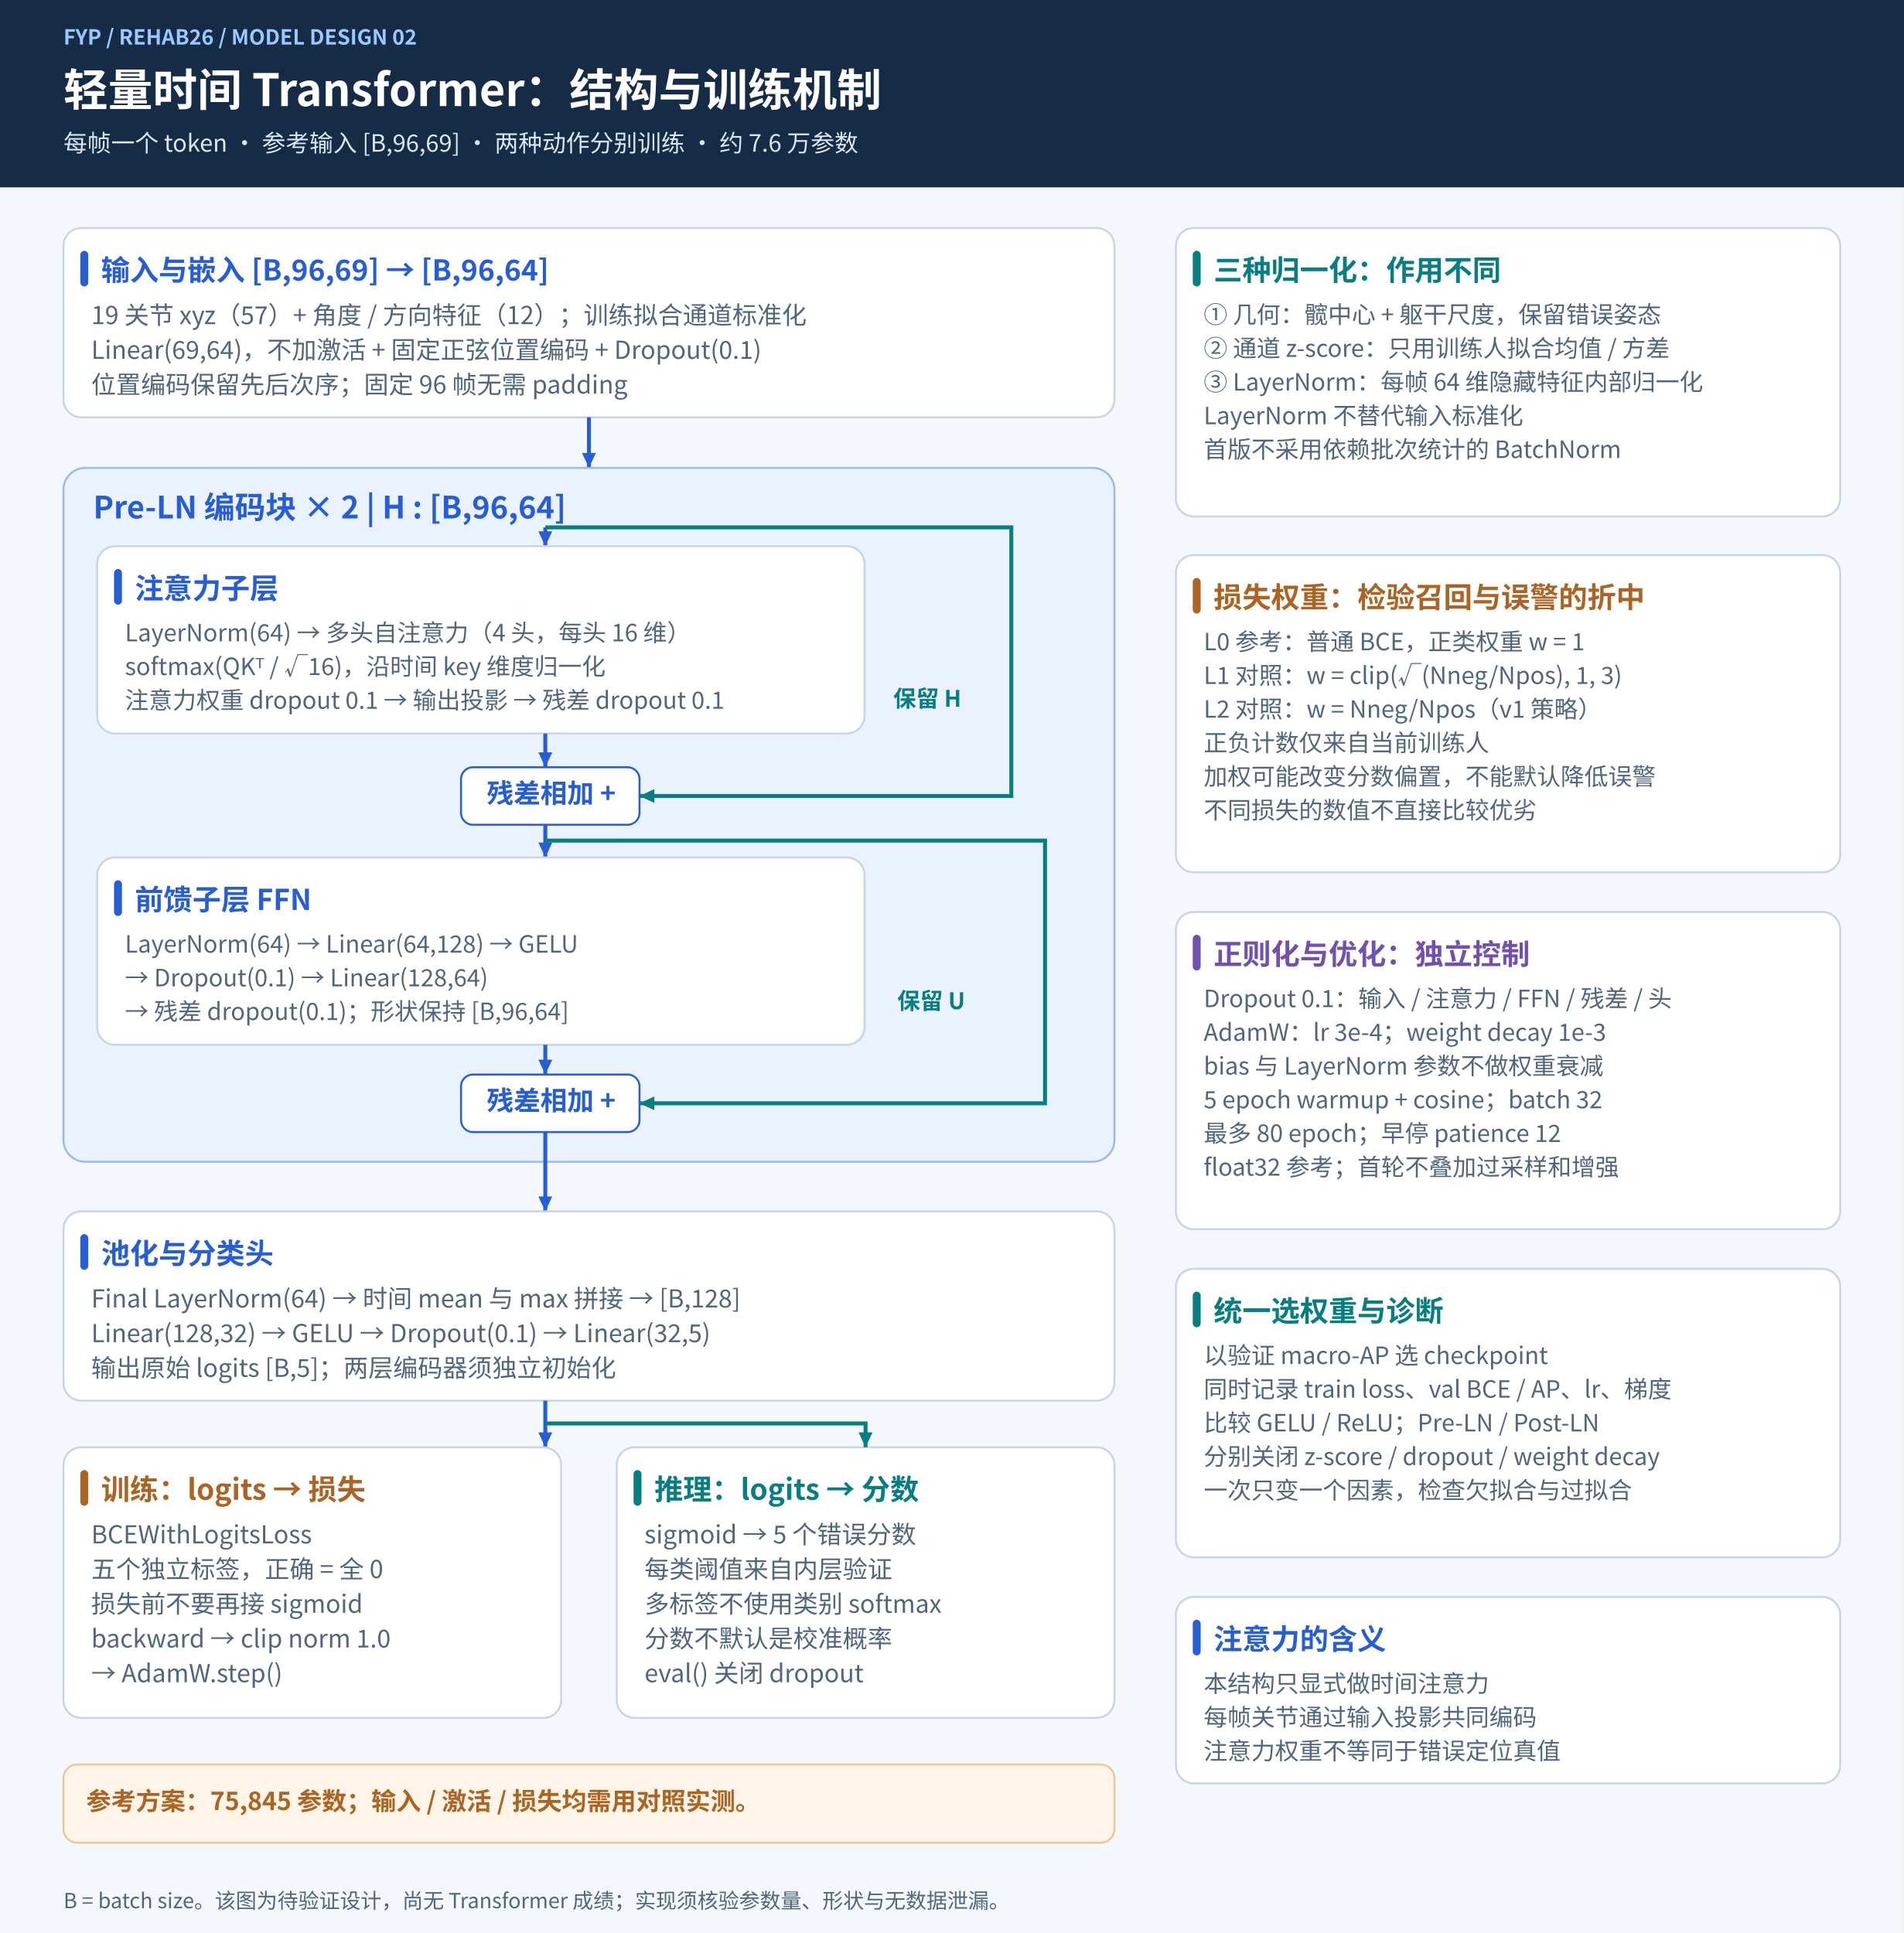
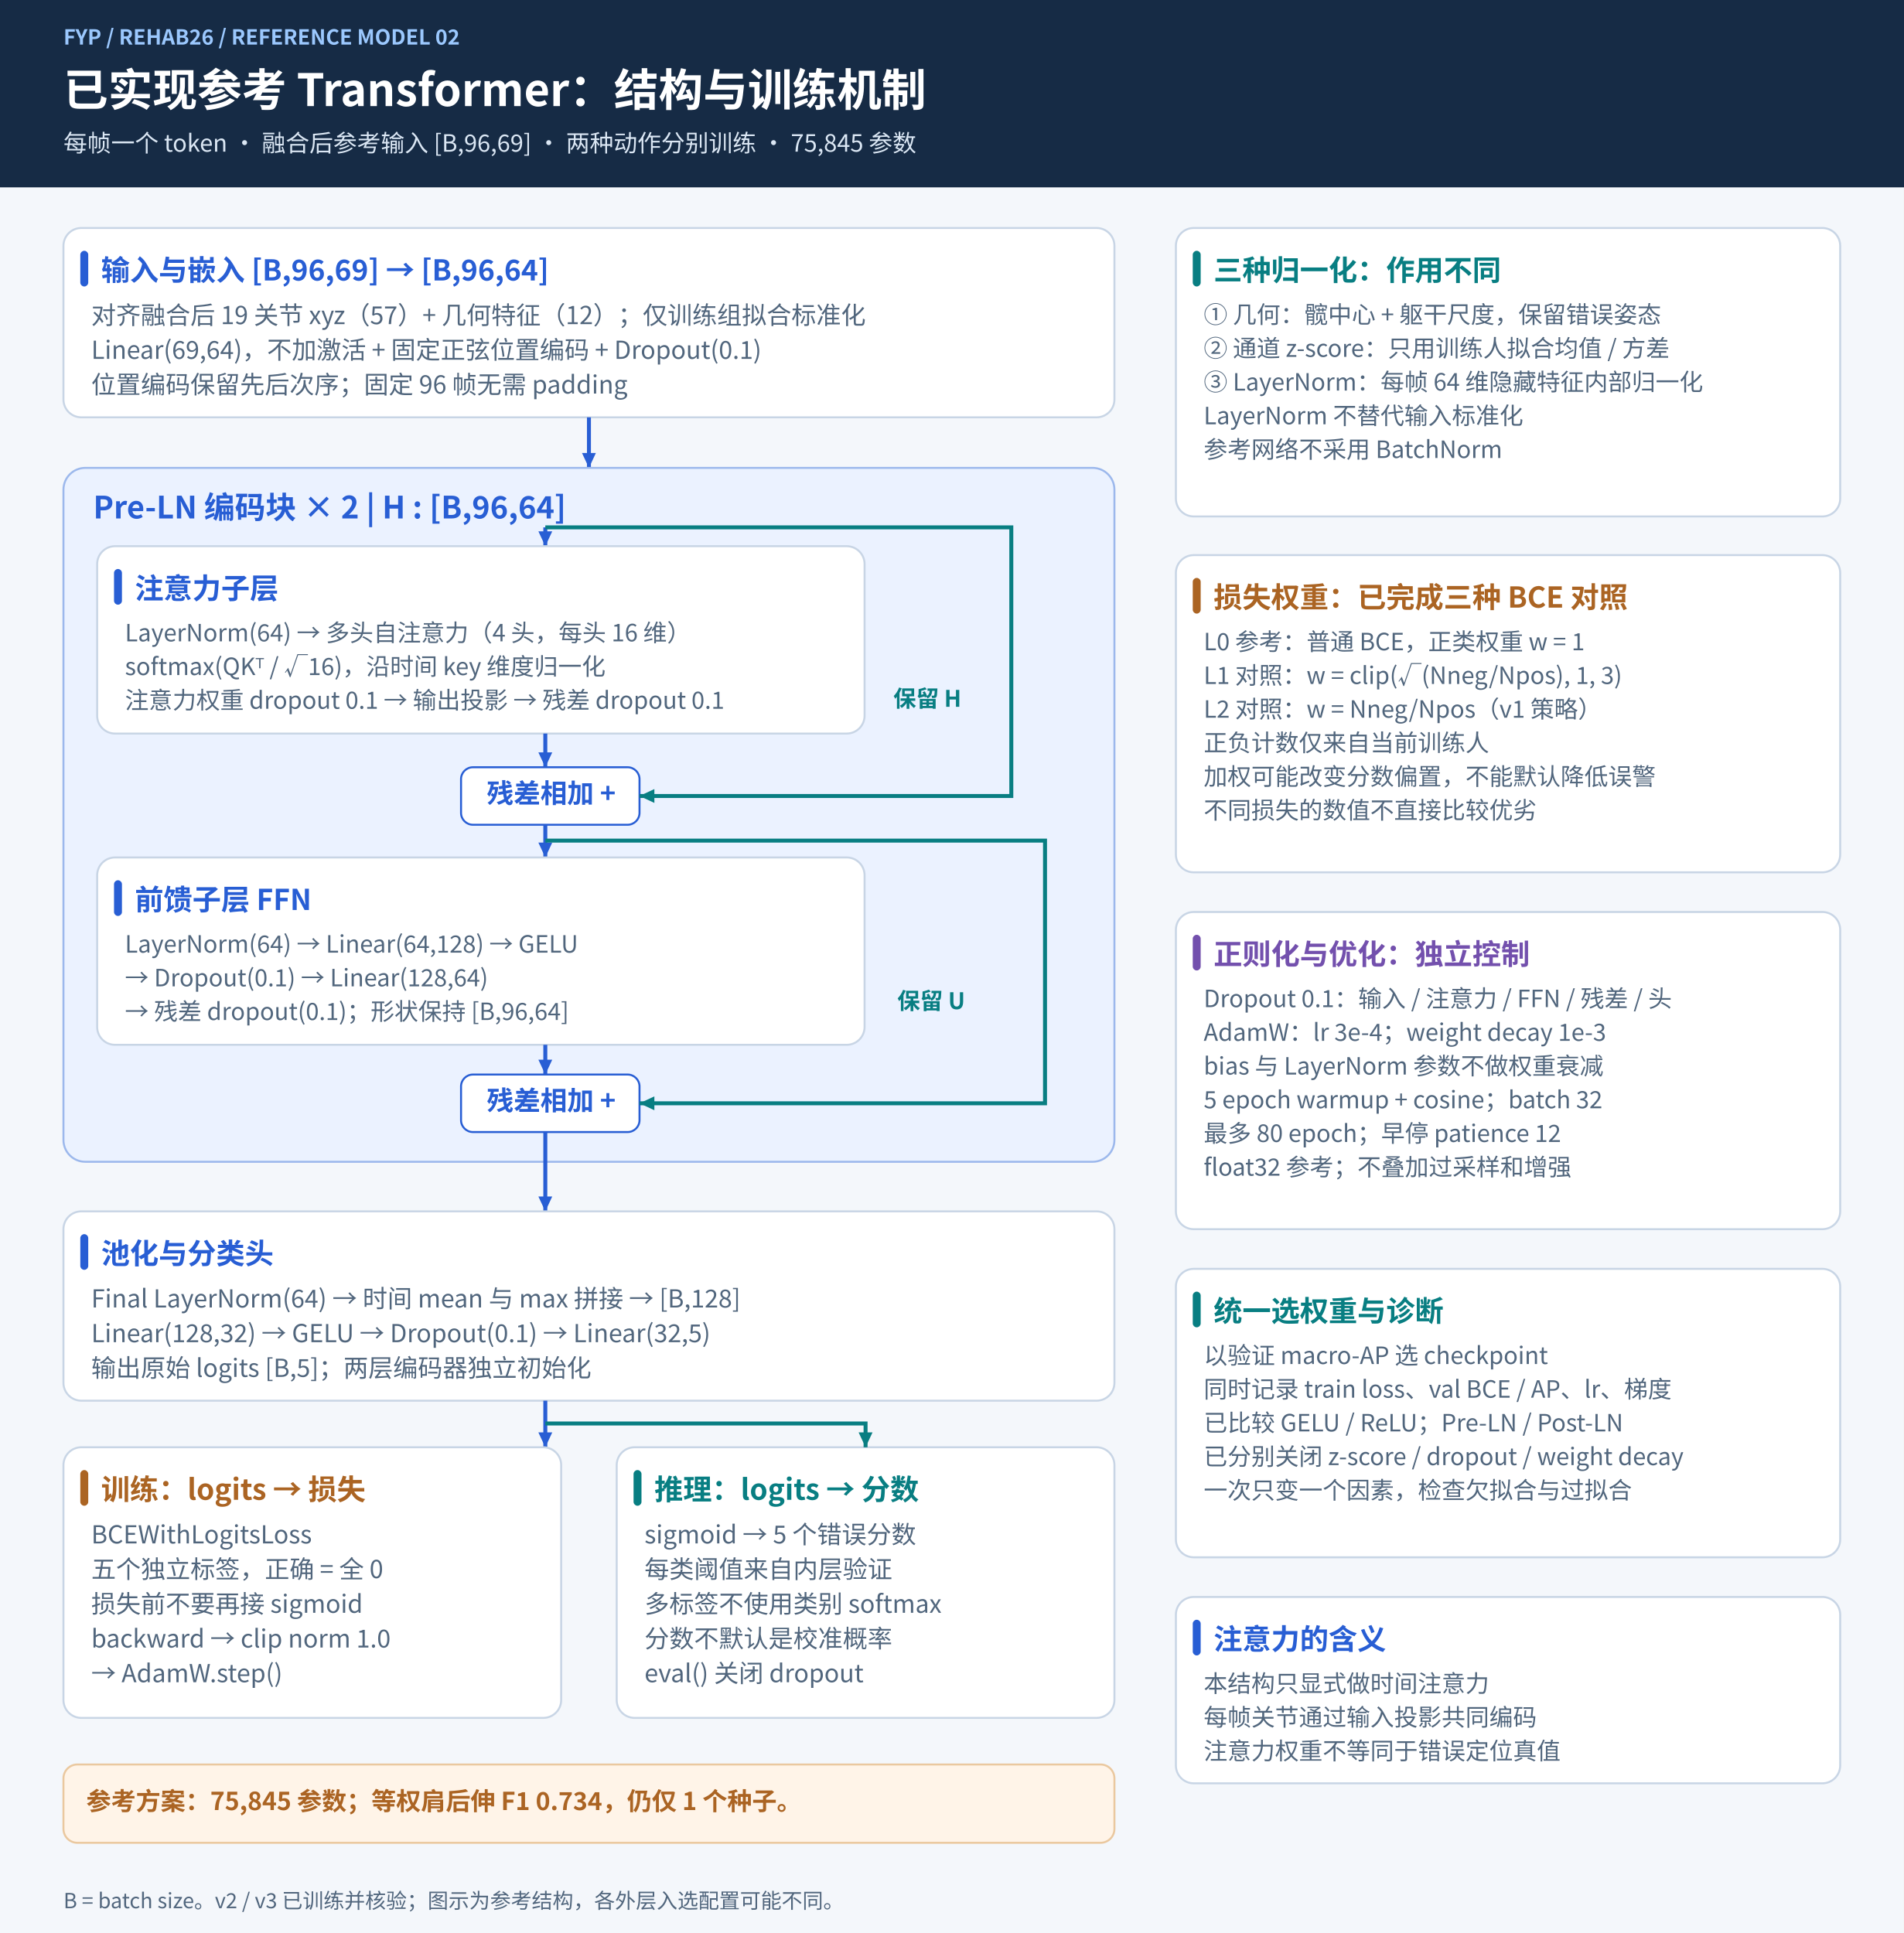
<svg xmlns="http://www.w3.org/2000/svg" width="1920" height="1950" viewBox="0 0 1920 1950">
  <rect width="1920" height="1950" fill="#F4F7FB" />
  <rect x="0" y="0" width="1920" height="188" rx="0" fill="#162B45" stroke="#162B45" stroke-width="2" />
-   <text x="64" y="45" fill="#9BC8FE" font-size="21" font-weight="700" font-family="Microsoft YaHei, Noto Sans CJK SC, sans-serif">FYP / REHAB26 / MODEL DESIGN 02</text>
-   <text x="64" y="107" fill="#FFFFFF" font-size="45" font-weight="700" font-family="Microsoft YaHei, Noto Sans CJK SC, sans-serif">轻量时间 Transformer：结构与训练机制</text>
-   <text x="64" y="153" fill="#DBE7F4" font-size="24" font-weight="400" font-family="Microsoft YaHei, Noto Sans CJK SC, sans-serif">每帧一个 token · 参考输入 [B,96,69] · 两种动作分别训练 · 约 7.6 万参数</text>
+   <text x="64" y="45" fill="#9BC8FE" font-size="21" font-weight="700" font-family="Microsoft YaHei, Noto Sans CJK SC, sans-serif">FYP / REHAB26 / REFERENCE MODEL 02</text>
+   <text x="64" y="107" fill="#FFFFFF" font-size="45" font-weight="700" font-family="Microsoft YaHei, Noto Sans CJK SC, sans-serif">已实现参考 Transformer：结构与训练机制</text>
+   <text x="64" y="153" fill="#DBE7F4" font-size="24" font-weight="400" font-family="Microsoft YaHei, Noto Sans CJK SC, sans-serif">每帧一个 token · 融合后参考输入 [B,96,69] · 两种动作分别训练 · 75,845 参数</text>
  <rect x="64" y="230" width="1060" height="191" rx="18" fill="#FFFFFF" stroke="#C8D5E5" stroke-width="2" />
  <rect x="82" y="254" width="6" height="34" rx="3" fill="#285ED4" stroke="#285ED4" stroke-width="2" />
  <text x="102" y="283" fill="#285ED4" font-size="29" font-weight="700" font-family="Microsoft YaHei, Noto Sans CJK SC, sans-serif">输入与嵌入  [B,96,69] → [B,96,64]</text>
-   <text x="92" y="327" fill="#51667D" font-size="25" font-weight="400" font-family="Microsoft YaHei, Noto Sans CJK SC, sans-serif">19 关节 xyz（57）+ 角度 / 方向特征（12）；训练拟合通道标准化</text>
+   <text x="92" y="327" fill="#51667D" font-size="25" font-weight="400" font-family="Microsoft YaHei, Noto Sans CJK SC, sans-serif">对齐融合后 19 关节 xyz（57）+ 几何特征（12）；仅训练组拟合标准化</text>
  <text x="92" y="362" fill="#51667D" font-size="25" font-weight="400" font-family="Microsoft YaHei, Noto Sans CJK SC, sans-serif">Linear(69,64)，不加激活 + 固定正弦位置编码 + Dropout(0.1)</text>
  <text x="92" y="397" fill="#51667D" font-size="25" font-weight="400" font-family="Microsoft YaHei, Noto Sans CJK SC, sans-serif">位置编码保留先后次序；固定 96 帧无需 padding</text>
  <polyline points="594,421 594,472" fill="none" stroke="#285ED4" stroke-width="4" />
  <polygon points="594,472 601.0,457.0 587.0,457.0" fill="#285ED4" />
  <rect x="64" y="472" width="1060" height="700" rx="22" fill="#EBF2FF" stroke="#9CB8EC" stroke-width="2" />
  <text x="94" y="523" fill="#285ED4" font-size="31" font-weight="700" font-family="Microsoft YaHei, Noto Sans CJK SC, sans-serif">Pre-LN 编码块 × 2   |   H : [B,96,64]</text>
  <polyline points="550,532 550,551" fill="none" stroke="#285ED4" stroke-width="4" />
  <polygon points="550,551 557.0,536.0 543.0,536.0" fill="#285ED4" />
  <rect x="98" y="551" width="774" height="189" rx="18" fill="#FFFFFF" stroke="#C8D5E5" stroke-width="2" />
  <rect x="116" y="575" width="6" height="34" rx="3" fill="#285ED4" stroke="#285ED4" stroke-width="2" />
  <text x="136" y="604" fill="#285ED4" font-size="29" font-weight="700" font-family="Microsoft YaHei, Noto Sans CJK SC, sans-serif">注意力子层</text>
  <text x="126" y="647" fill="#51667D" font-size="24" font-weight="400" font-family="Microsoft YaHei, Noto Sans CJK SC, sans-serif">LayerNorm(64) → 多头自注意力（4 头，每头 16 维）</text>
  <text x="126" y="681" fill="#51667D" font-size="24" font-weight="400" font-family="Microsoft YaHei, Noto Sans CJK SC, sans-serif">softmax(QKᵀ / √16)，沿时间 key 维度归一化</text>
  <text x="126" y="715" fill="#51667D" font-size="24" font-weight="400" font-family="Microsoft YaHei, Noto Sans CJK SC, sans-serif">注意力权重 dropout 0.1 → 输出投影 → 残差 dropout 0.1</text>
  <rect x="465" y="774" width="180" height="58" rx="12" fill="#FFFFFF" stroke="#285ED4" stroke-width="2" />
  <text x="491" y="810" fill="#285ED4" font-size="27" font-weight="700" font-family="Microsoft YaHei, Noto Sans CJK SC, sans-serif">残差相加 +</text>
  <polyline points="550,740 550,774" fill="none" stroke="#285ED4" stroke-width="4" />
  <polygon points="550,774 557.0,759.0 543.0,759.0" fill="#285ED4" />
  <polyline points="550,532 1020,532 1020,803 645,803" fill="none" stroke="#087E82" stroke-width="4" />
  <polygon points="645,803 660.0,810.0 660.0,796.0" fill="#087E82" />
  <text x="901" y="713" fill="#087E82" font-size="23" font-weight="700" font-family="Microsoft YaHei, Noto Sans CJK SC, sans-serif">保留 H</text>
  <polyline points="550,832 550,865" fill="none" stroke="#285ED4" stroke-width="4" />
  <polygon points="550,865 557.0,850.0 543.0,850.0" fill="#285ED4" />
  <rect x="98" y="865" width="774" height="189" rx="18" fill="#FFFFFF" stroke="#C8D5E5" stroke-width="2" />
  <rect x="116" y="889" width="6" height="34" rx="3" fill="#285ED4" stroke="#285ED4" stroke-width="2" />
  <text x="136" y="918" fill="#285ED4" font-size="29" font-weight="700" font-family="Microsoft YaHei, Noto Sans CJK SC, sans-serif">前馈子层 FFN</text>
  <text x="126" y="961" fill="#51667D" font-size="24" font-weight="400" font-family="Microsoft YaHei, Noto Sans CJK SC, sans-serif">LayerNorm(64) → Linear(64,128) → GELU</text>
  <text x="126" y="995" fill="#51667D" font-size="24" font-weight="400" font-family="Microsoft YaHei, Noto Sans CJK SC, sans-serif">→ Dropout(0.1) → Linear(128,64)</text>
  <text x="126" y="1029" fill="#51667D" font-size="24" font-weight="400" font-family="Microsoft YaHei, Noto Sans CJK SC, sans-serif">→ 残差 dropout(0.1)；形状保持 [B,96,64]</text>
  <rect x="465" y="1084" width="180" height="58" rx="12" fill="#FFFFFF" stroke="#285ED4" stroke-width="2" />
  <text x="491" y="1120" fill="#285ED4" font-size="27" font-weight="700" font-family="Microsoft YaHei, Noto Sans CJK SC, sans-serif">残差相加 +</text>
  <polyline points="550,1054 550,1084" fill="none" stroke="#285ED4" stroke-width="4" />
  <polygon points="550,1084 557.0,1069.0 543.0,1069.0" fill="#285ED4" />
  <polyline points="550,848 1054,848 1054,1113 645,1113" fill="none" stroke="#087E82" stroke-width="4" />
  <polygon points="645,1113 660.0,1120.0 660.0,1106.0" fill="#087E82" />
  <text x="905" y="1018" fill="#087E82" font-size="23" font-weight="700" font-family="Microsoft YaHei, Noto Sans CJK SC, sans-serif">保留 U</text>
  <polyline points="550,1142 550,1222" fill="none" stroke="#285ED4" stroke-width="4" />
  <polygon points="550,1222 557.0,1207.0 543.0,1207.0" fill="#285ED4" />
  <rect x="64" y="1222" width="1060" height="191" rx="18" fill="#FFFFFF" stroke="#C8D5E5" stroke-width="2" />
  <rect x="82" y="1246" width="6" height="34" rx="3" fill="#285ED4" stroke="#285ED4" stroke-width="2" />
  <text x="102" y="1275" fill="#285ED4" font-size="29" font-weight="700" font-family="Microsoft YaHei, Noto Sans CJK SC, sans-serif">池化与分类头</text>
  <text x="92" y="1319" fill="#51667D" font-size="25" font-weight="400" font-family="Microsoft YaHei, Noto Sans CJK SC, sans-serif">Final LayerNorm(64) → 时间 mean 与 max 拼接 → [B,128]</text>
  <text x="92" y="1354" fill="#51667D" font-size="25" font-weight="400" font-family="Microsoft YaHei, Noto Sans CJK SC, sans-serif">Linear(128,32) → GELU → Dropout(0.1) → Linear(32,5)</text>
-   <text x="92" y="1389" fill="#51667D" font-size="25" font-weight="400" font-family="Microsoft YaHei, Noto Sans CJK SC, sans-serif">输出原始 logits [B,5]；两层编码器须独立初始化</text>
+   <text x="92" y="1389" fill="#51667D" font-size="25" font-weight="400" font-family="Microsoft YaHei, Noto Sans CJK SC, sans-serif">输出原始 logits [B,5]；两层编码器独立初始化</text>
  <polyline points="550,1413 550,1460" fill="none" stroke="#285ED4" stroke-width="4" />
  <polygon points="550,1460 557.0,1445.0 543.0,1445.0" fill="#285ED4" />
  <rect x="64" y="1460" width="502" height="273" rx="18" fill="#FFFFFF" stroke="#C8D5E5" stroke-width="2" />
  <rect x="82" y="1484" width="6" height="34" rx="3" fill="#AB6423" stroke="#AB6423" stroke-width="2" />
  <text x="102" y="1513" fill="#AB6423" font-size="29" font-weight="700" font-family="Microsoft YaHei, Noto Sans CJK SC, sans-serif">训练：logits → 损失</text>
  <text x="92" y="1557" fill="#51667D" font-size="25" font-weight="400" font-family="Microsoft YaHei, Noto Sans CJK SC, sans-serif">BCEWithLogitsLoss</text>
  <text x="92" y="1592" fill="#51667D" font-size="25" font-weight="400" font-family="Microsoft YaHei, Noto Sans CJK SC, sans-serif">五个独立标签，正确 = 全 0</text>
  <text x="92" y="1627" fill="#51667D" font-size="25" font-weight="400" font-family="Microsoft YaHei, Noto Sans CJK SC, sans-serif">损失前不要再接 sigmoid</text>
  <text x="92" y="1662" fill="#51667D" font-size="25" font-weight="400" font-family="Microsoft YaHei, Noto Sans CJK SC, sans-serif">backward → clip norm 1.0</text>
  <text x="92" y="1697" fill="#51667D" font-size="25" font-weight="400" font-family="Microsoft YaHei, Noto Sans CJK SC, sans-serif">→ AdamW.step()</text>
  <rect x="622" y="1460" width="502" height="273" rx="18" fill="#FFFFFF" stroke="#C8D5E5" stroke-width="2" />
  <rect x="640" y="1484" width="6" height="34" rx="3" fill="#087E82" stroke="#087E82" stroke-width="2" />
  <text x="660" y="1513" fill="#087E82" font-size="29" font-weight="700" font-family="Microsoft YaHei, Noto Sans CJK SC, sans-serif">推理：logits → 分数</text>
  <text x="650" y="1557" fill="#51667D" font-size="25" font-weight="400" font-family="Microsoft YaHei, Noto Sans CJK SC, sans-serif">sigmoid → 5 个错误分数</text>
  <text x="650" y="1592" fill="#51667D" font-size="25" font-weight="400" font-family="Microsoft YaHei, Noto Sans CJK SC, sans-serif">每类阈值来自内层验证</text>
  <text x="650" y="1627" fill="#51667D" font-size="25" font-weight="400" font-family="Microsoft YaHei, Noto Sans CJK SC, sans-serif">多标签不使用类别 softmax</text>
  <text x="650" y="1662" fill="#51667D" font-size="25" font-weight="400" font-family="Microsoft YaHei, Noto Sans CJK SC, sans-serif">分数不默认是校准概率</text>
  <text x="650" y="1697" fill="#51667D" font-size="25" font-weight="400" font-family="Microsoft YaHei, Noto Sans CJK SC, sans-serif">eval() 关闭 dropout</text>
  <polyline points="550,1436 873,1436 873,1460" fill="none" stroke="#087E82" stroke-width="4" />
  <polygon points="873,1460 880.0,1445.0 866.0,1445.0" fill="#087E82" />
  <rect x="1186" y="230" width="670" height="291" rx="18" fill="#FFFFFF" stroke="#C8D5E5" stroke-width="2" />
  <rect x="1204" y="254" width="6" height="34" rx="3" fill="#087E82" stroke="#087E82" stroke-width="2" />
  <text x="1224" y="283" fill="#087E82" font-size="29" font-weight="700" font-family="Microsoft YaHei, Noto Sans CJK SC, sans-serif">三种归一化：作用不同</text>
  <text x="1214" y="326" fill="#51667D" font-size="24" font-weight="400" font-family="Microsoft YaHei, Noto Sans CJK SC, sans-serif">① 几何：髋中心 + 躯干尺度，保留错误姿态</text>
  <text x="1214" y="360" fill="#51667D" font-size="24" font-weight="400" font-family="Microsoft YaHei, Noto Sans CJK SC, sans-serif">② 通道 z-score：只用训练人拟合均值 / 方差</text>
  <text x="1214" y="394" fill="#51667D" font-size="24" font-weight="400" font-family="Microsoft YaHei, Noto Sans CJK SC, sans-serif">③ LayerNorm：每帧 64 维隐藏特征内部归一化</text>
  <text x="1214" y="428" fill="#51667D" font-size="24" font-weight="400" font-family="Microsoft YaHei, Noto Sans CJK SC, sans-serif">LayerNorm 不替代输入标准化</text>
-   <text x="1214" y="462" fill="#51667D" font-size="24" font-weight="400" font-family="Microsoft YaHei, Noto Sans CJK SC, sans-serif">首版不采用依赖批次统计的 BatchNorm</text>
+   <text x="1214" y="462" fill="#51667D" font-size="24" font-weight="400" font-family="Microsoft YaHei, Noto Sans CJK SC, sans-serif">参考网络不采用 BatchNorm</text>
  <rect x="1186" y="560" width="670" height="320" rx="18" fill="#FFFFFF" stroke="#C8D5E5" stroke-width="2" />
  <rect x="1204" y="584" width="6" height="34" rx="3" fill="#AB6423" stroke="#AB6423" stroke-width="2" />
-   <text x="1224" y="613" fill="#AB6423" font-size="29" font-weight="700" font-family="Microsoft YaHei, Noto Sans CJK SC, sans-serif">损失权重：检验召回与误警的折中</text>
+   <text x="1224" y="613" fill="#AB6423" font-size="29" font-weight="700" font-family="Microsoft YaHei, Noto Sans CJK SC, sans-serif">损失权重：已完成三种 BCE 对照</text>
  <text x="1214" y="656" fill="#51667D" font-size="24" font-weight="400" font-family="Microsoft YaHei, Noto Sans CJK SC, sans-serif">L0 参考：普通 BCE，正类权重 w = 1</text>
  <text x="1214" y="690" fill="#51667D" font-size="24" font-weight="400" font-family="Microsoft YaHei, Noto Sans CJK SC, sans-serif">L1 对照：w = clip(√(Nneg/Npos), 1, 3)</text>
  <text x="1214" y="724" fill="#51667D" font-size="24" font-weight="400" font-family="Microsoft YaHei, Noto Sans CJK SC, sans-serif">L2 对照：w = Nneg/Npos（v1 策略）</text>
  <text x="1214" y="758" fill="#51667D" font-size="24" font-weight="400" font-family="Microsoft YaHei, Noto Sans CJK SC, sans-serif">正负计数仅来自当前训练人</text>
  <text x="1214" y="792" fill="#51667D" font-size="24" font-weight="400" font-family="Microsoft YaHei, Noto Sans CJK SC, sans-serif">加权可能改变分数偏置，不能默认降低误警</text>
  <text x="1214" y="826" fill="#51667D" font-size="24" font-weight="400" font-family="Microsoft YaHei, Noto Sans CJK SC, sans-serif">不同损失的数值不直接比较优劣</text>
  <rect x="1186" y="920" width="670" height="320" rx="18" fill="#FFFFFF" stroke="#C8D5E5" stroke-width="2" />
  <rect x="1204" y="944" width="6" height="34" rx="3" fill="#7350AD" stroke="#7350AD" stroke-width="2" />
  <text x="1224" y="973" fill="#7350AD" font-size="29" font-weight="700" font-family="Microsoft YaHei, Noto Sans CJK SC, sans-serif">正则化与优化：独立控制</text>
  <text x="1214" y="1016" fill="#51667D" font-size="24" font-weight="400" font-family="Microsoft YaHei, Noto Sans CJK SC, sans-serif">Dropout 0.1：输入 / 注意力 / FFN / 残差 / 头</text>
  <text x="1214" y="1050" fill="#51667D" font-size="24" font-weight="400" font-family="Microsoft YaHei, Noto Sans CJK SC, sans-serif">AdamW：lr 3e-4；weight decay 1e-3</text>
  <text x="1214" y="1084" fill="#51667D" font-size="24" font-weight="400" font-family="Microsoft YaHei, Noto Sans CJK SC, sans-serif">bias 与 LayerNorm 参数不做权重衰减</text>
  <text x="1214" y="1118" fill="#51667D" font-size="24" font-weight="400" font-family="Microsoft YaHei, Noto Sans CJK SC, sans-serif">5 epoch warmup + cosine；batch 32</text>
  <text x="1214" y="1152" fill="#51667D" font-size="24" font-weight="400" font-family="Microsoft YaHei, Noto Sans CJK SC, sans-serif">最多 80 epoch；早停 patience 12</text>
-   <text x="1214" y="1186" fill="#51667D" font-size="24" font-weight="400" font-family="Microsoft YaHei, Noto Sans CJK SC, sans-serif">float32 参考；首轮不叠加过采样和增强</text>
+   <text x="1214" y="1186" fill="#51667D" font-size="24" font-weight="400" font-family="Microsoft YaHei, Noto Sans CJK SC, sans-serif">float32 参考；不叠加过采样和增强</text>
  <rect x="1186" y="1280" width="670" height="291" rx="18" fill="#FFFFFF" stroke="#C8D5E5" stroke-width="2" />
  <rect x="1204" y="1304" width="6" height="34" rx="3" fill="#087E82" stroke="#087E82" stroke-width="2" />
  <text x="1224" y="1333" fill="#087E82" font-size="29" font-weight="700" font-family="Microsoft YaHei, Noto Sans CJK SC, sans-serif">统一选权重与诊断</text>
  <text x="1214" y="1376" fill="#51667D" font-size="24" font-weight="400" font-family="Microsoft YaHei, Noto Sans CJK SC, sans-serif">以验证 macro-AP 选 checkpoint</text>
  <text x="1214" y="1410" fill="#51667D" font-size="24" font-weight="400" font-family="Microsoft YaHei, Noto Sans CJK SC, sans-serif">同时记录 train loss、val BCE / AP、lr、梯度</text>
-   <text x="1214" y="1444" fill="#51667D" font-size="24" font-weight="400" font-family="Microsoft YaHei, Noto Sans CJK SC, sans-serif">比较 GELU / ReLU；Pre-LN / Post-LN</text>
-   <text x="1214" y="1478" fill="#51667D" font-size="24" font-weight="400" font-family="Microsoft YaHei, Noto Sans CJK SC, sans-serif">分别关闭 z-score / dropout / weight decay</text>
+   <text x="1214" y="1444" fill="#51667D" font-size="24" font-weight="400" font-family="Microsoft YaHei, Noto Sans CJK SC, sans-serif">已比较 GELU / ReLU；Pre-LN / Post-LN</text>
+   <text x="1214" y="1478" fill="#51667D" font-size="24" font-weight="400" font-family="Microsoft YaHei, Noto Sans CJK SC, sans-serif">已分别关闭 z-score / dropout / weight decay</text>
  <text x="1214" y="1512" fill="#51667D" font-size="24" font-weight="400" font-family="Microsoft YaHei, Noto Sans CJK SC, sans-serif">一次只变一个因素，检查欠拟合与过拟合</text>
  <rect x="1186" y="1611" width="670" height="188" rx="18" fill="#FFFFFF" stroke="#C8D5E5" stroke-width="2" />
  <rect x="1204" y="1635" width="6" height="34" rx="3" fill="#285ED4" stroke="#285ED4" stroke-width="2" />
  <text x="1224" y="1664" fill="#285ED4" font-size="29" font-weight="700" font-family="Microsoft YaHei, Noto Sans CJK SC, sans-serif">注意力的含义</text>
  <text x="1214" y="1707" fill="#51667D" font-size="24" font-weight="400" font-family="Microsoft YaHei, Noto Sans CJK SC, sans-serif">本结构只显式做时间注意力</text>
  <text x="1214" y="1741" fill="#51667D" font-size="24" font-weight="400" font-family="Microsoft YaHei, Noto Sans CJK SC, sans-serif">每帧关节通过输入投影共同编码</text>
  <text x="1214" y="1775" fill="#51667D" font-size="24" font-weight="400" font-family="Microsoft YaHei, Noto Sans CJK SC, sans-serif">注意力权重不等同于错误定位真值</text>
  <rect x="64" y="1780" width="1060" height="79" rx="14" fill="#FFF4E8" stroke="#EAC89F" stroke-width="2" />
-   <text x="87" y="1826" fill="#AB6423" font-size="25" font-weight="700" font-family="Microsoft YaHei, Noto Sans CJK SC, sans-serif">参考方案：75,845 参数；输入 / 激活 / 损失均需用对照实测。</text>
-   <text x="64" y="1925" fill="#51667D" font-size="21" font-weight="400" font-family="Microsoft YaHei, Noto Sans CJK SC, sans-serif">B = batch size。该图为待验证设计，尚无 Transformer 成绩；实现须核验参数量、形状与无数据泄漏。</text>
+   <text x="87" y="1826" fill="#AB6423" font-size="25" font-weight="700" font-family="Microsoft YaHei, Noto Sans CJK SC, sans-serif">参考方案：75,845 参数；等权肩后伸 F1 0.734，仍仅 1 个种子。</text>
+   <text x="64" y="1925" fill="#51667D" font-size="21" font-weight="400" font-family="Microsoft YaHei, Noto Sans CJK SC, sans-serif">B = batch size。v2 / v3 已训练并核验；图示为参考结构，各外层入选配置可能不同。</text>
</svg>
